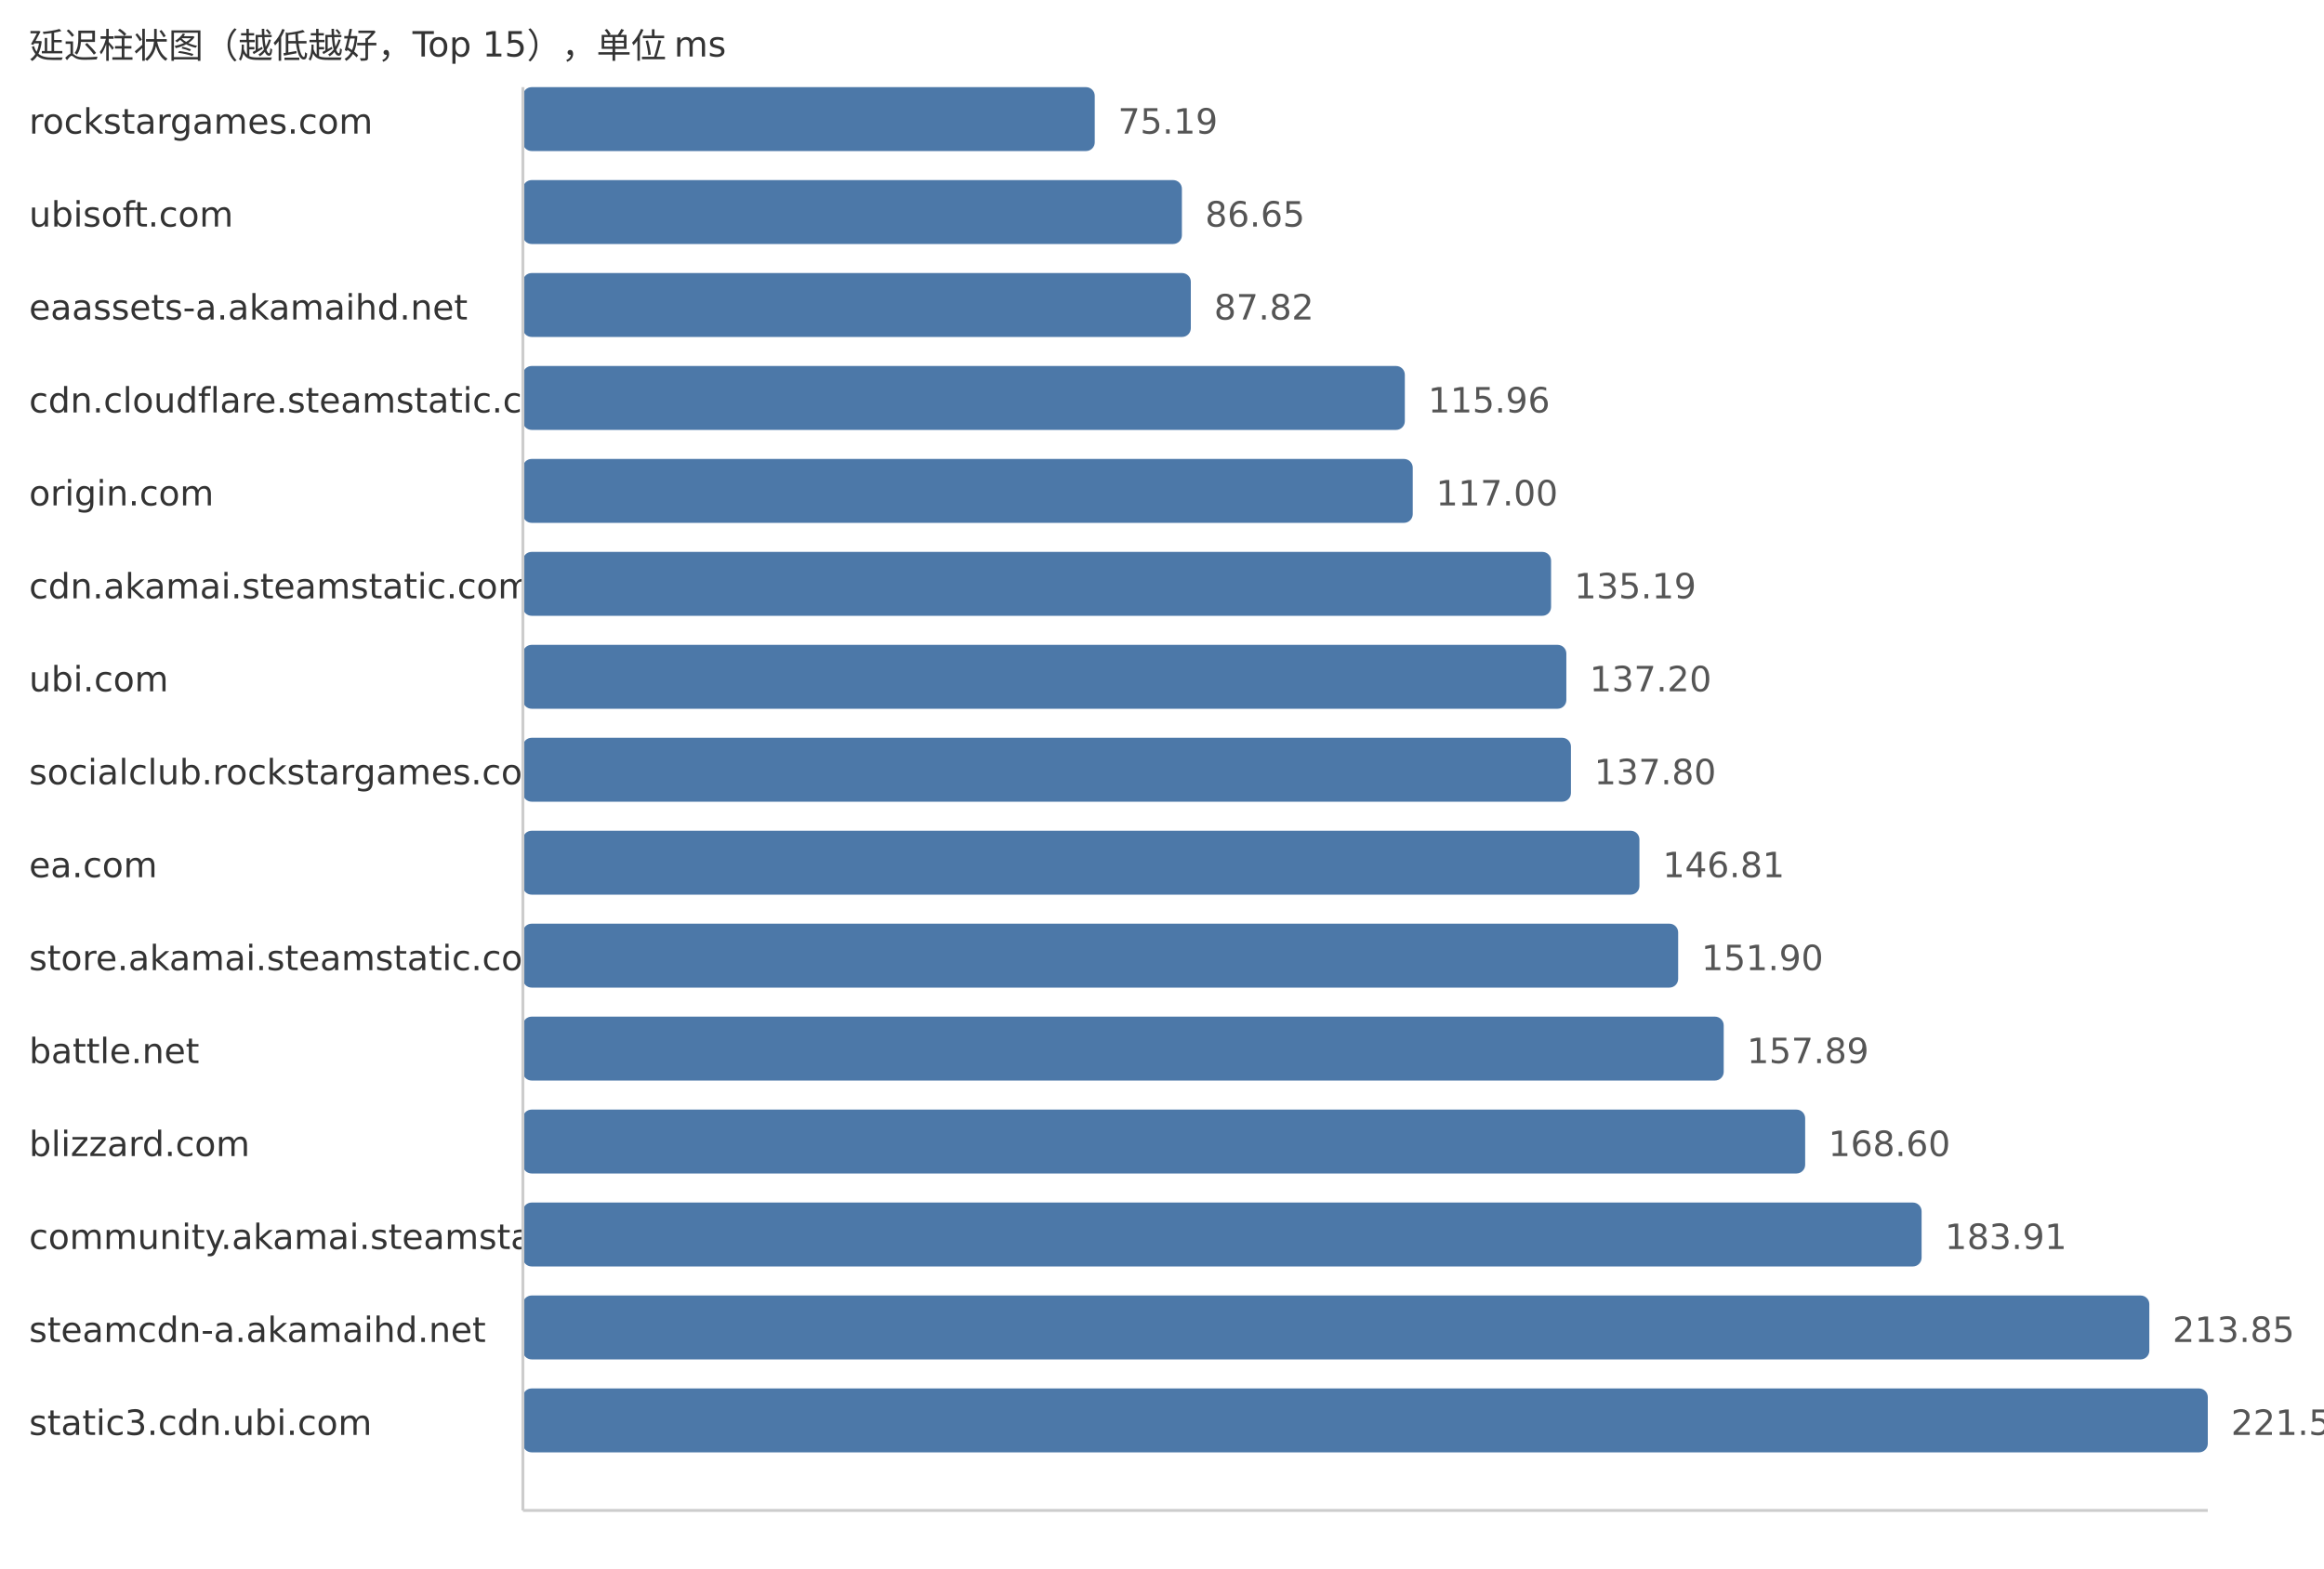
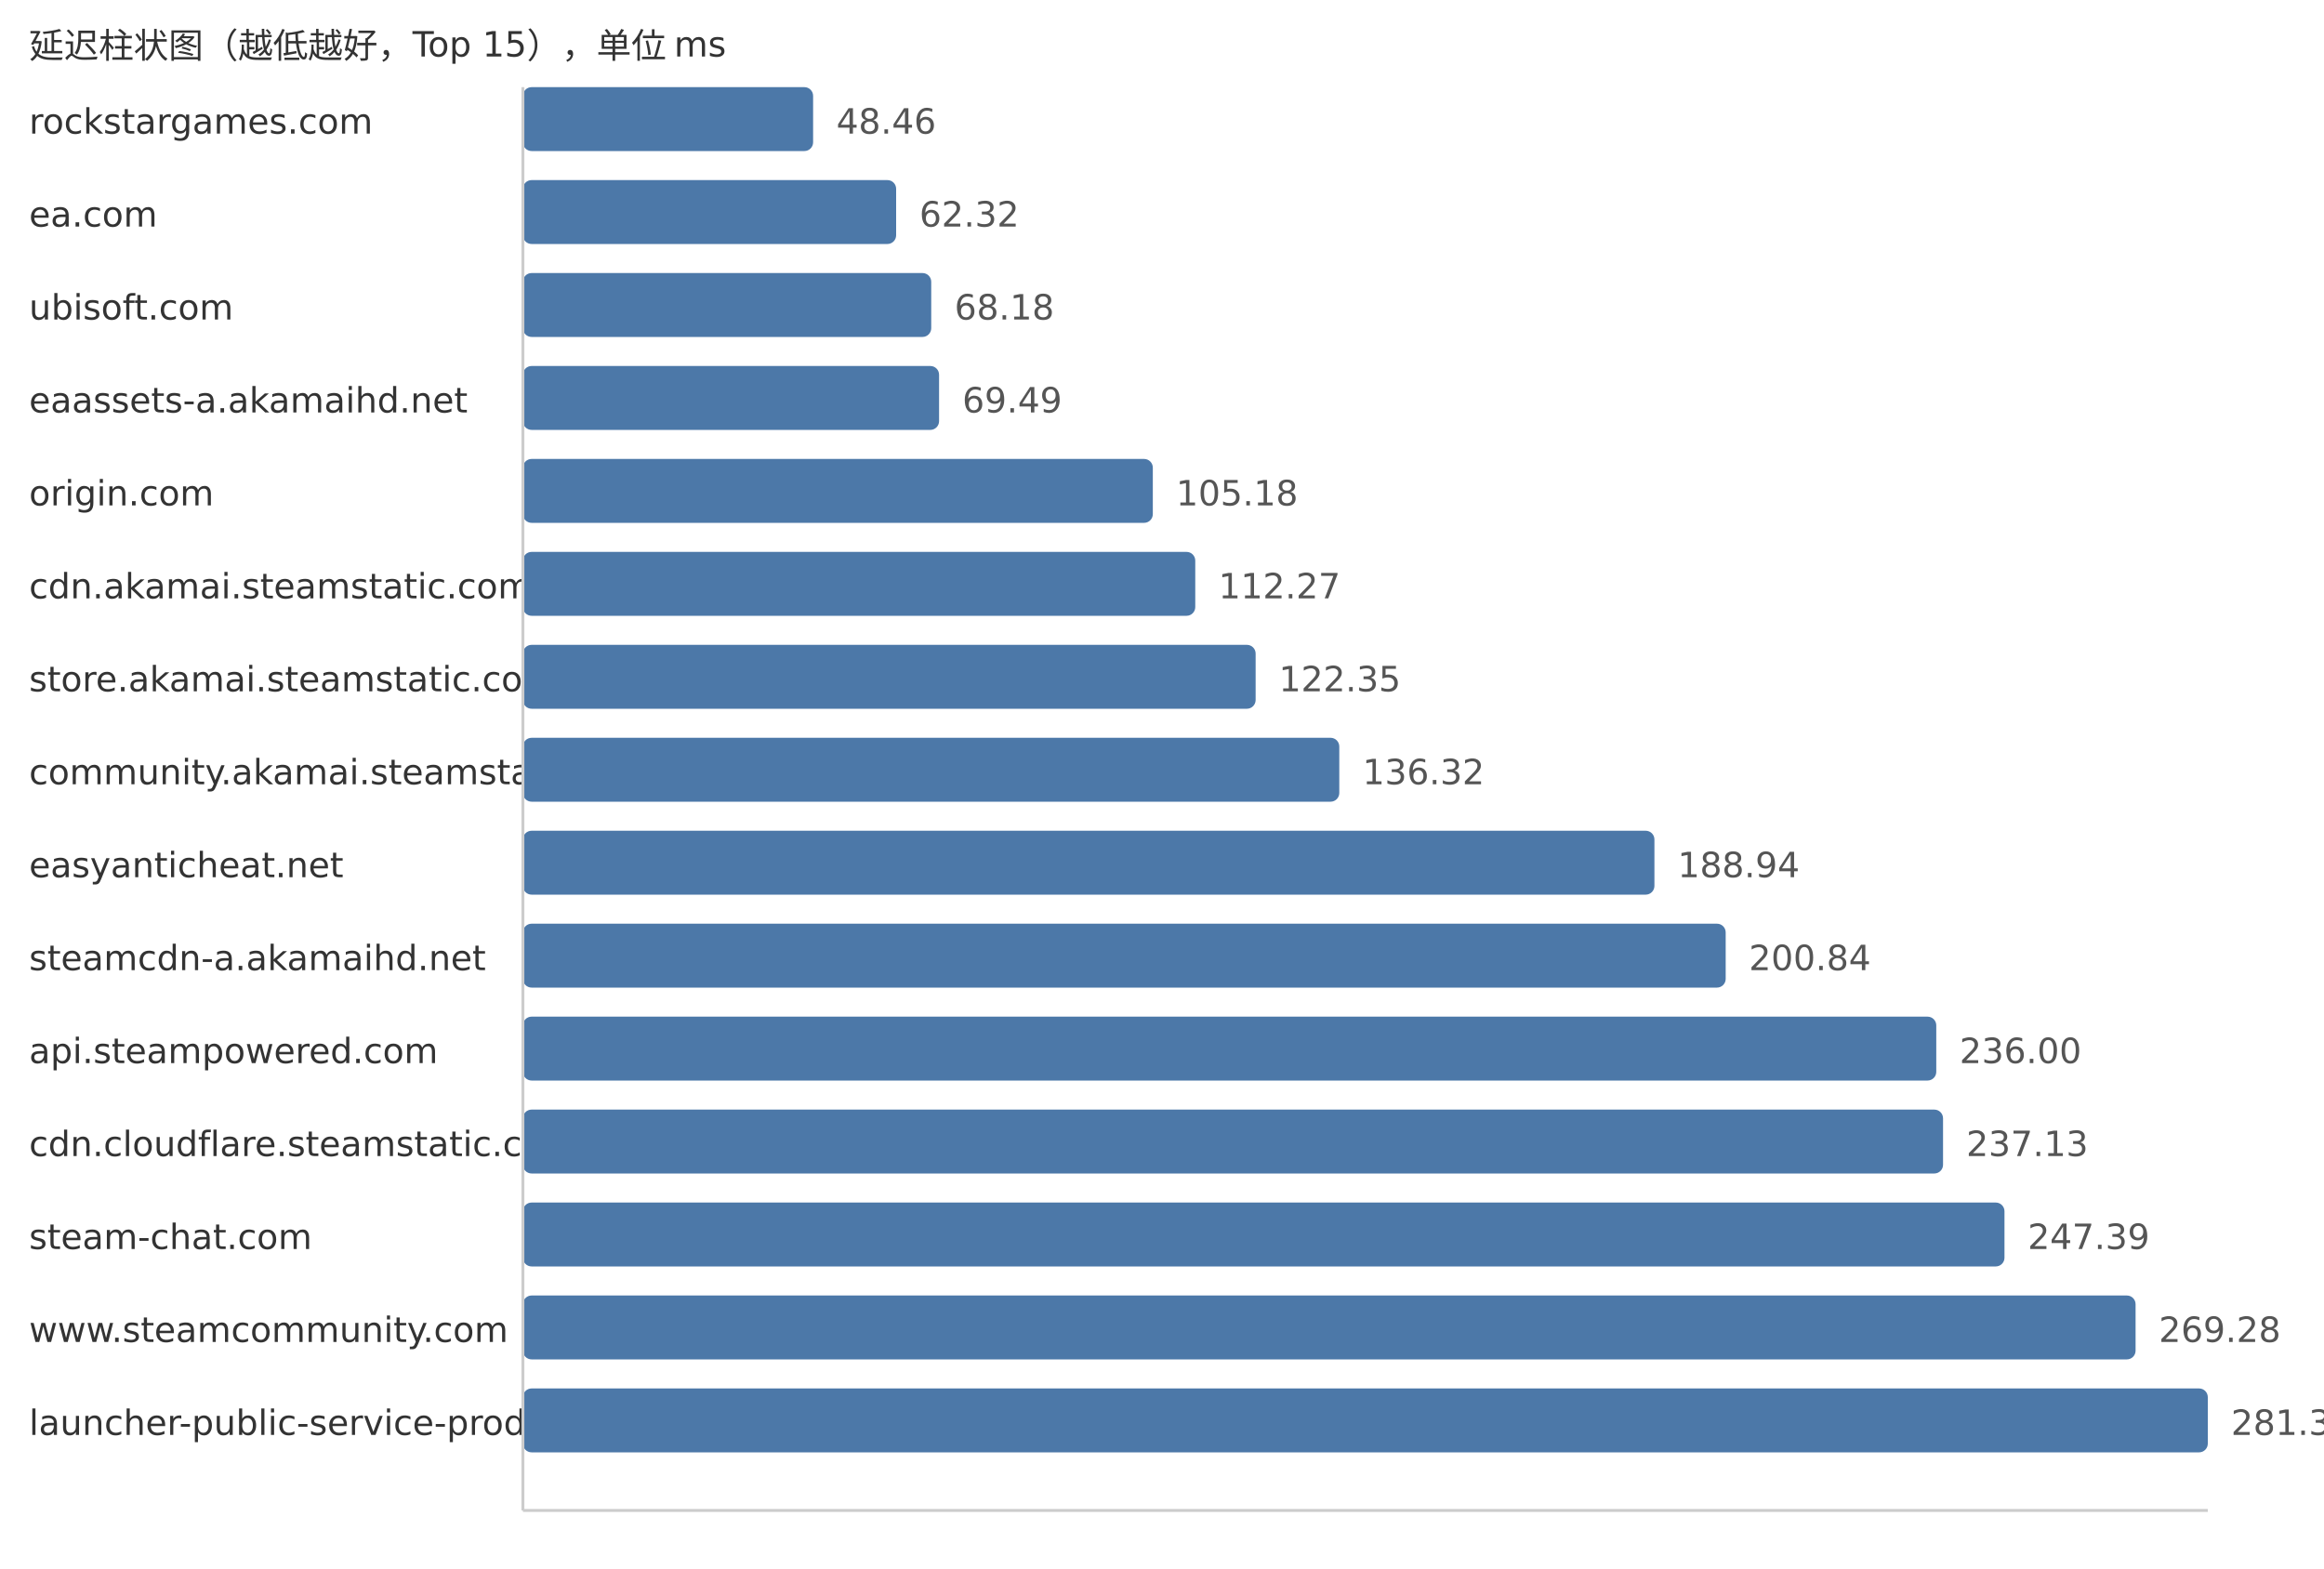
<svg xmlns="http://www.w3.org/2000/svg" width="800" height="540">
  <style> .label{font-family:DejaVu Sans,Verdana,Geneva,sans-serif;font-size:12px;fill:#333} .value{font-family:DejaVu Sans,Verdana,Geneva,sans-serif;font-size:12px;fill:#555} </style>
  <text x="10" y="20" class="label">延迟柱状图（越低越好，Top 15），单位 ms</text>
  <text x="10" y="46" class="label">rockstargames.com</text>
-   <rect x="180" y="30" width="196.85" height="22" fill="#4c78a8" rx="3" />
-   <text x="384.85" y="46" class="value">75.19</text>
-   <text x="10" y="78" class="label">ubisoft.com</text>
-   <rect x="180" y="62" width="226.85" height="22" fill="#4c78a8" rx="3" />
-   <text x="414.85" y="78" class="value">86.65</text>
-   <text x="10" y="110" class="label">eaassets-a.akamaihd.net</text>
-   <rect x="180" y="94" width="229.92" height="22" fill="#4c78a8" rx="3" />
-   <text x="417.92" y="110" class="value">87.82</text>
-   <text x="10" y="142" class="label">cdn.cloudflare.steamstatic.com</text>
-   <rect x="180" y="126" width="303.59" height="22" fill="#4c78a8" rx="3" />
-   <text x="491.59" y="142" class="value">115.96</text>
+   <rect x="180" y="30" width="99.9" height="22" fill="#4c78a8" rx="3" />
+   <text x="287.9" y="46" class="value">48.46</text>
+   <text x="10" y="78" class="label">ea.com</text>
+   <rect x="180" y="62" width="128.48" height="22" fill="#4c78a8" rx="3" />
+   <text x="316.48" y="78" class="value">62.32</text>
+   <text x="10" y="110" class="label">ubisoft.com</text>
+   <rect x="180" y="94" width="140.56" height="22" fill="#4c78a8" rx="3" />
+   <text x="328.56" y="110" class="value">68.18</text>
+   <text x="10" y="142" class="label">eaassets-a.akamaihd.net</text>
+   <rect x="180" y="126" width="143.26" height="22" fill="#4c78a8" rx="3" />
+   <text x="331.26" y="142" class="value">69.49</text>
  <text x="10" y="174" class="label">origin.com</text>
-   <rect x="180" y="158" width="306.31" height="22" fill="#4c78a8" rx="3" />
-   <text x="494.31" y="174" class="value">117.00</text>
+   <rect x="180" y="158" width="216.84" height="22" fill="#4c78a8" rx="3" />
+   <text x="404.84" y="174" class="value">105.18</text>
  <text x="10" y="206" class="label">cdn.akamai.steamstatic.com</text>
-   <rect x="180" y="190" width="353.93" height="22" fill="#4c78a8" rx="3" />
-   <text x="541.93" y="206" class="value">135.19</text>
-   <text x="10" y="238" class="label">ubi.com</text>
-   <rect x="180" y="222" width="359.19" height="22" fill="#4c78a8" rx="3" />
-   <text x="547.19" y="238" class="value">137.20</text>
-   <text x="10" y="270" class="label">socialclub.rockstargames.com</text>
-   <rect x="180" y="254" width="360.77" height="22" fill="#4c78a8" rx="3" />
-   <text x="548.77" y="270" class="value">137.80</text>
-   <text x="10" y="302" class="label">ea.com</text>
-   <rect x="180" y="286" width="384.35" height="22" fill="#4c78a8" rx="3" />
-   <text x="572.35" y="302" class="value">146.81</text>
-   <text x="10" y="334" class="label">store.akamai.steamstatic.com</text>
-   <rect x="180" y="318" width="397.68" height="22" fill="#4c78a8" rx="3" />
-   <text x="585.68" y="334" class="value">151.90</text>
-   <text x="10" y="366" class="label">battle.net</text>
-   <rect x="180" y="350" width="413.36" height="22" fill="#4c78a8" rx="3" />
-   <text x="601.36" y="366" class="value">157.89</text>
-   <text x="10" y="398" class="label">blizzard.com</text>
-   <rect x="180" y="382" width="441.4" height="22" fill="#4c78a8" rx="3" />
-   <text x="629.4" y="398" class="value">168.60</text>
-   <text x="10" y="430" class="label">community.akamai.steamstatic.com</text>
-   <rect x="180" y="414" width="481.48" height="22" fill="#4c78a8" rx="3" />
-   <text x="669.48" y="430" class="value">183.91</text>
-   <text x="10" y="462" class="label">steamcdn-a.akamaihd.net</text>
-   <rect x="180" y="446" width="559.87" height="22" fill="#4c78a8" rx="3" />
-   <text x="747.87" y="462" class="value">213.85</text>
-   <text x="10" y="494" class="label">static3.cdn.ubi.com</text>
+   <rect x="180" y="190" width="231.45" height="22" fill="#4c78a8" rx="3" />
+   <text x="419.45" y="206" class="value">112.27</text>
+   <text x="10" y="238" class="label">store.akamai.steamstatic.com</text>
+   <rect x="180" y="222" width="252.23" height="22" fill="#4c78a8" rx="3" />
+   <text x="440.23" y="238" class="value">122.35</text>
+   <text x="10" y="270" class="label">community.akamai.steamstatic.com</text>
+   <rect x="180" y="254" width="281.03" height="22" fill="#4c78a8" rx="3" />
+   <text x="469.03" y="270" class="value">136.32</text>
+   <text x="10" y="302" class="label">easyanticheat.net</text>
+   <rect x="180" y="286" width="389.51" height="22" fill="#4c78a8" rx="3" />
+   <text x="577.51" y="302" class="value">188.94</text>
+   <text x="10" y="334" class="label">steamcdn-a.akamaihd.net</text>
+   <rect x="180" y="318" width="414.04" height="22" fill="#4c78a8" rx="3" />
+   <text x="602.04" y="334" class="value">200.84</text>
+   <text x="10" y="366" class="label">api.steampowered.com</text>
+   <rect x="180" y="350" width="486.53" height="22" fill="#4c78a8" rx="3" />
+   <text x="674.53" y="366" class="value">236.00</text>
+   <text x="10" y="398" class="label">cdn.cloudflare.steamstatic.com</text>
+   <rect x="180" y="382" width="488.86" height="22" fill="#4c78a8" rx="3" />
+   <text x="676.86" y="398" class="value">237.13</text>
+   <text x="10" y="430" class="label">steam-chat.com</text>
+   <rect x="180" y="414" width="510.01" height="22" fill="#4c78a8" rx="3" />
+   <text x="698.01" y="430" class="value">247.39</text>
+   <text x="10" y="462" class="label">www.steamcommunity.com</text>
+   <rect x="180" y="446" width="555.14" height="22" fill="#4c78a8" rx="3" />
+   <text x="743.14" y="462" class="value">269.28</text>
+   <text x="10" y="494" class="label">launcher-public-service-prod06.ol.epicgames.com</text>
  <rect x="180" y="478" width="580.0" height="22" fill="#4c78a8" rx="3" />
-   <text x="768.0" y="494" class="value">221.54</text>
+   <text x="768.0" y="494" class="value">281.34</text>
  <line x1="180" y1="30" x2="180" y2="520" stroke="#ccc" />
  <line x1="180" y1="520" x2="760" y2="520" stroke="#ccc" />
</svg>
